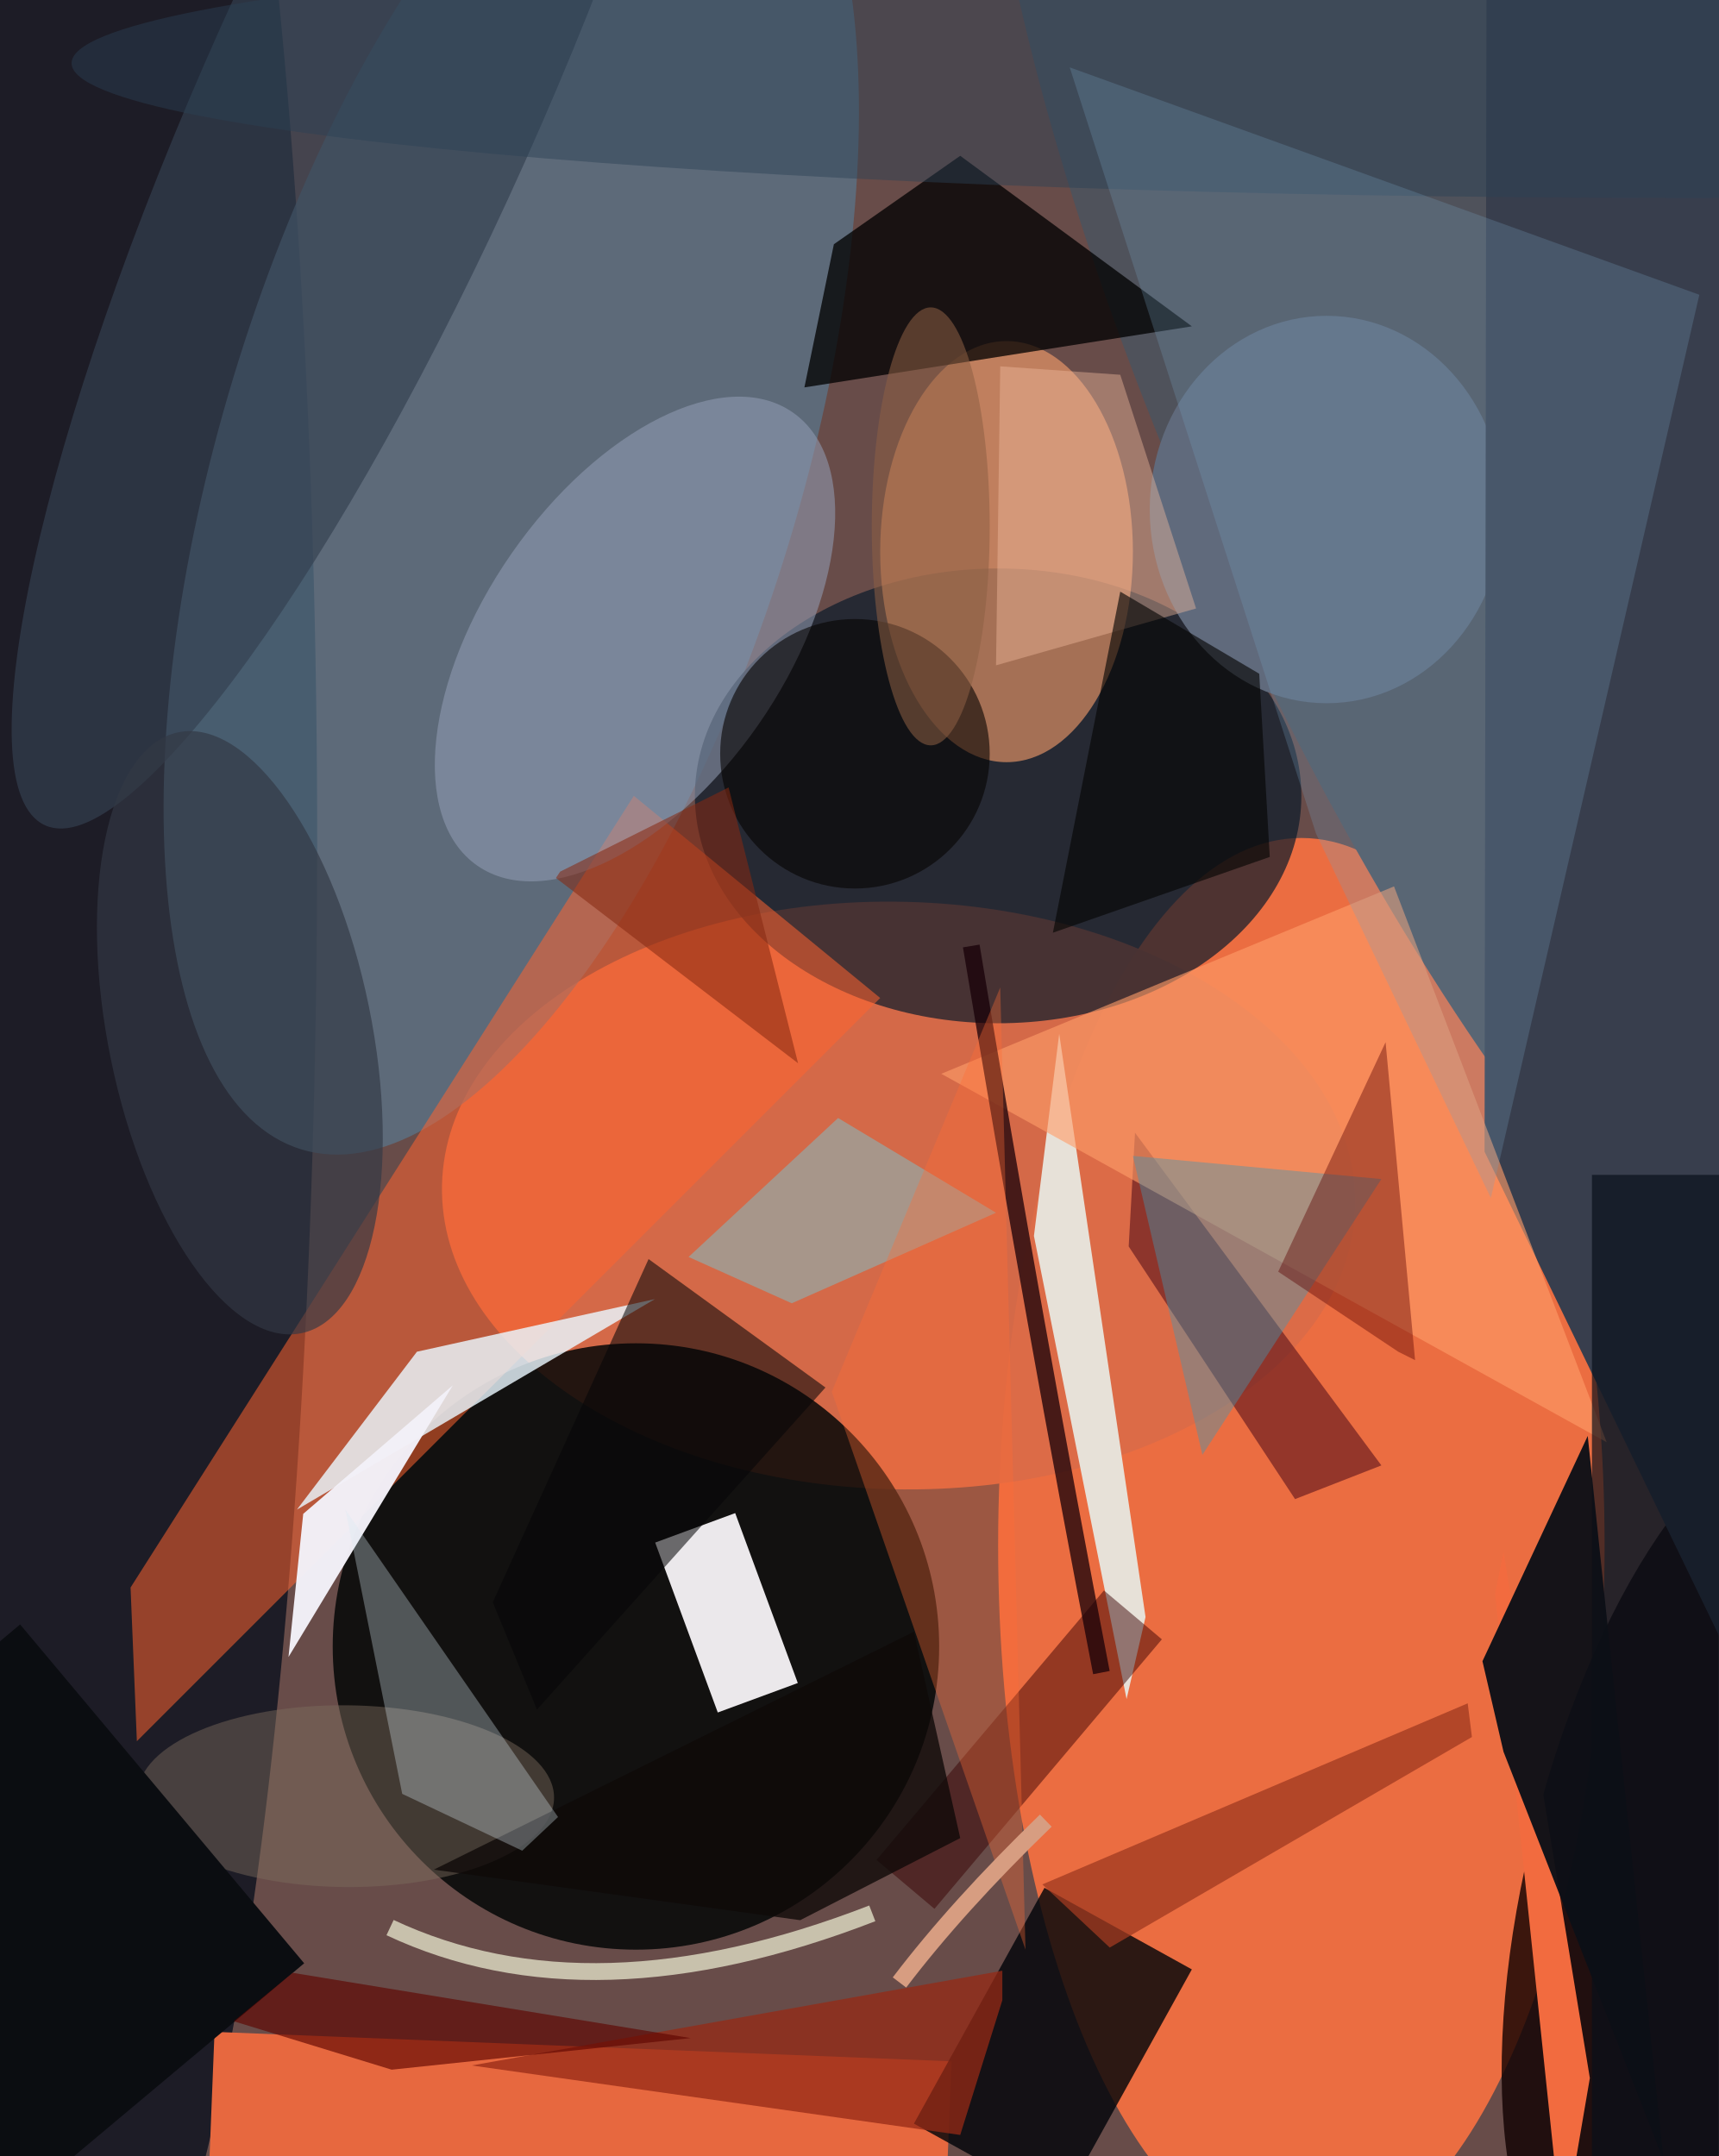
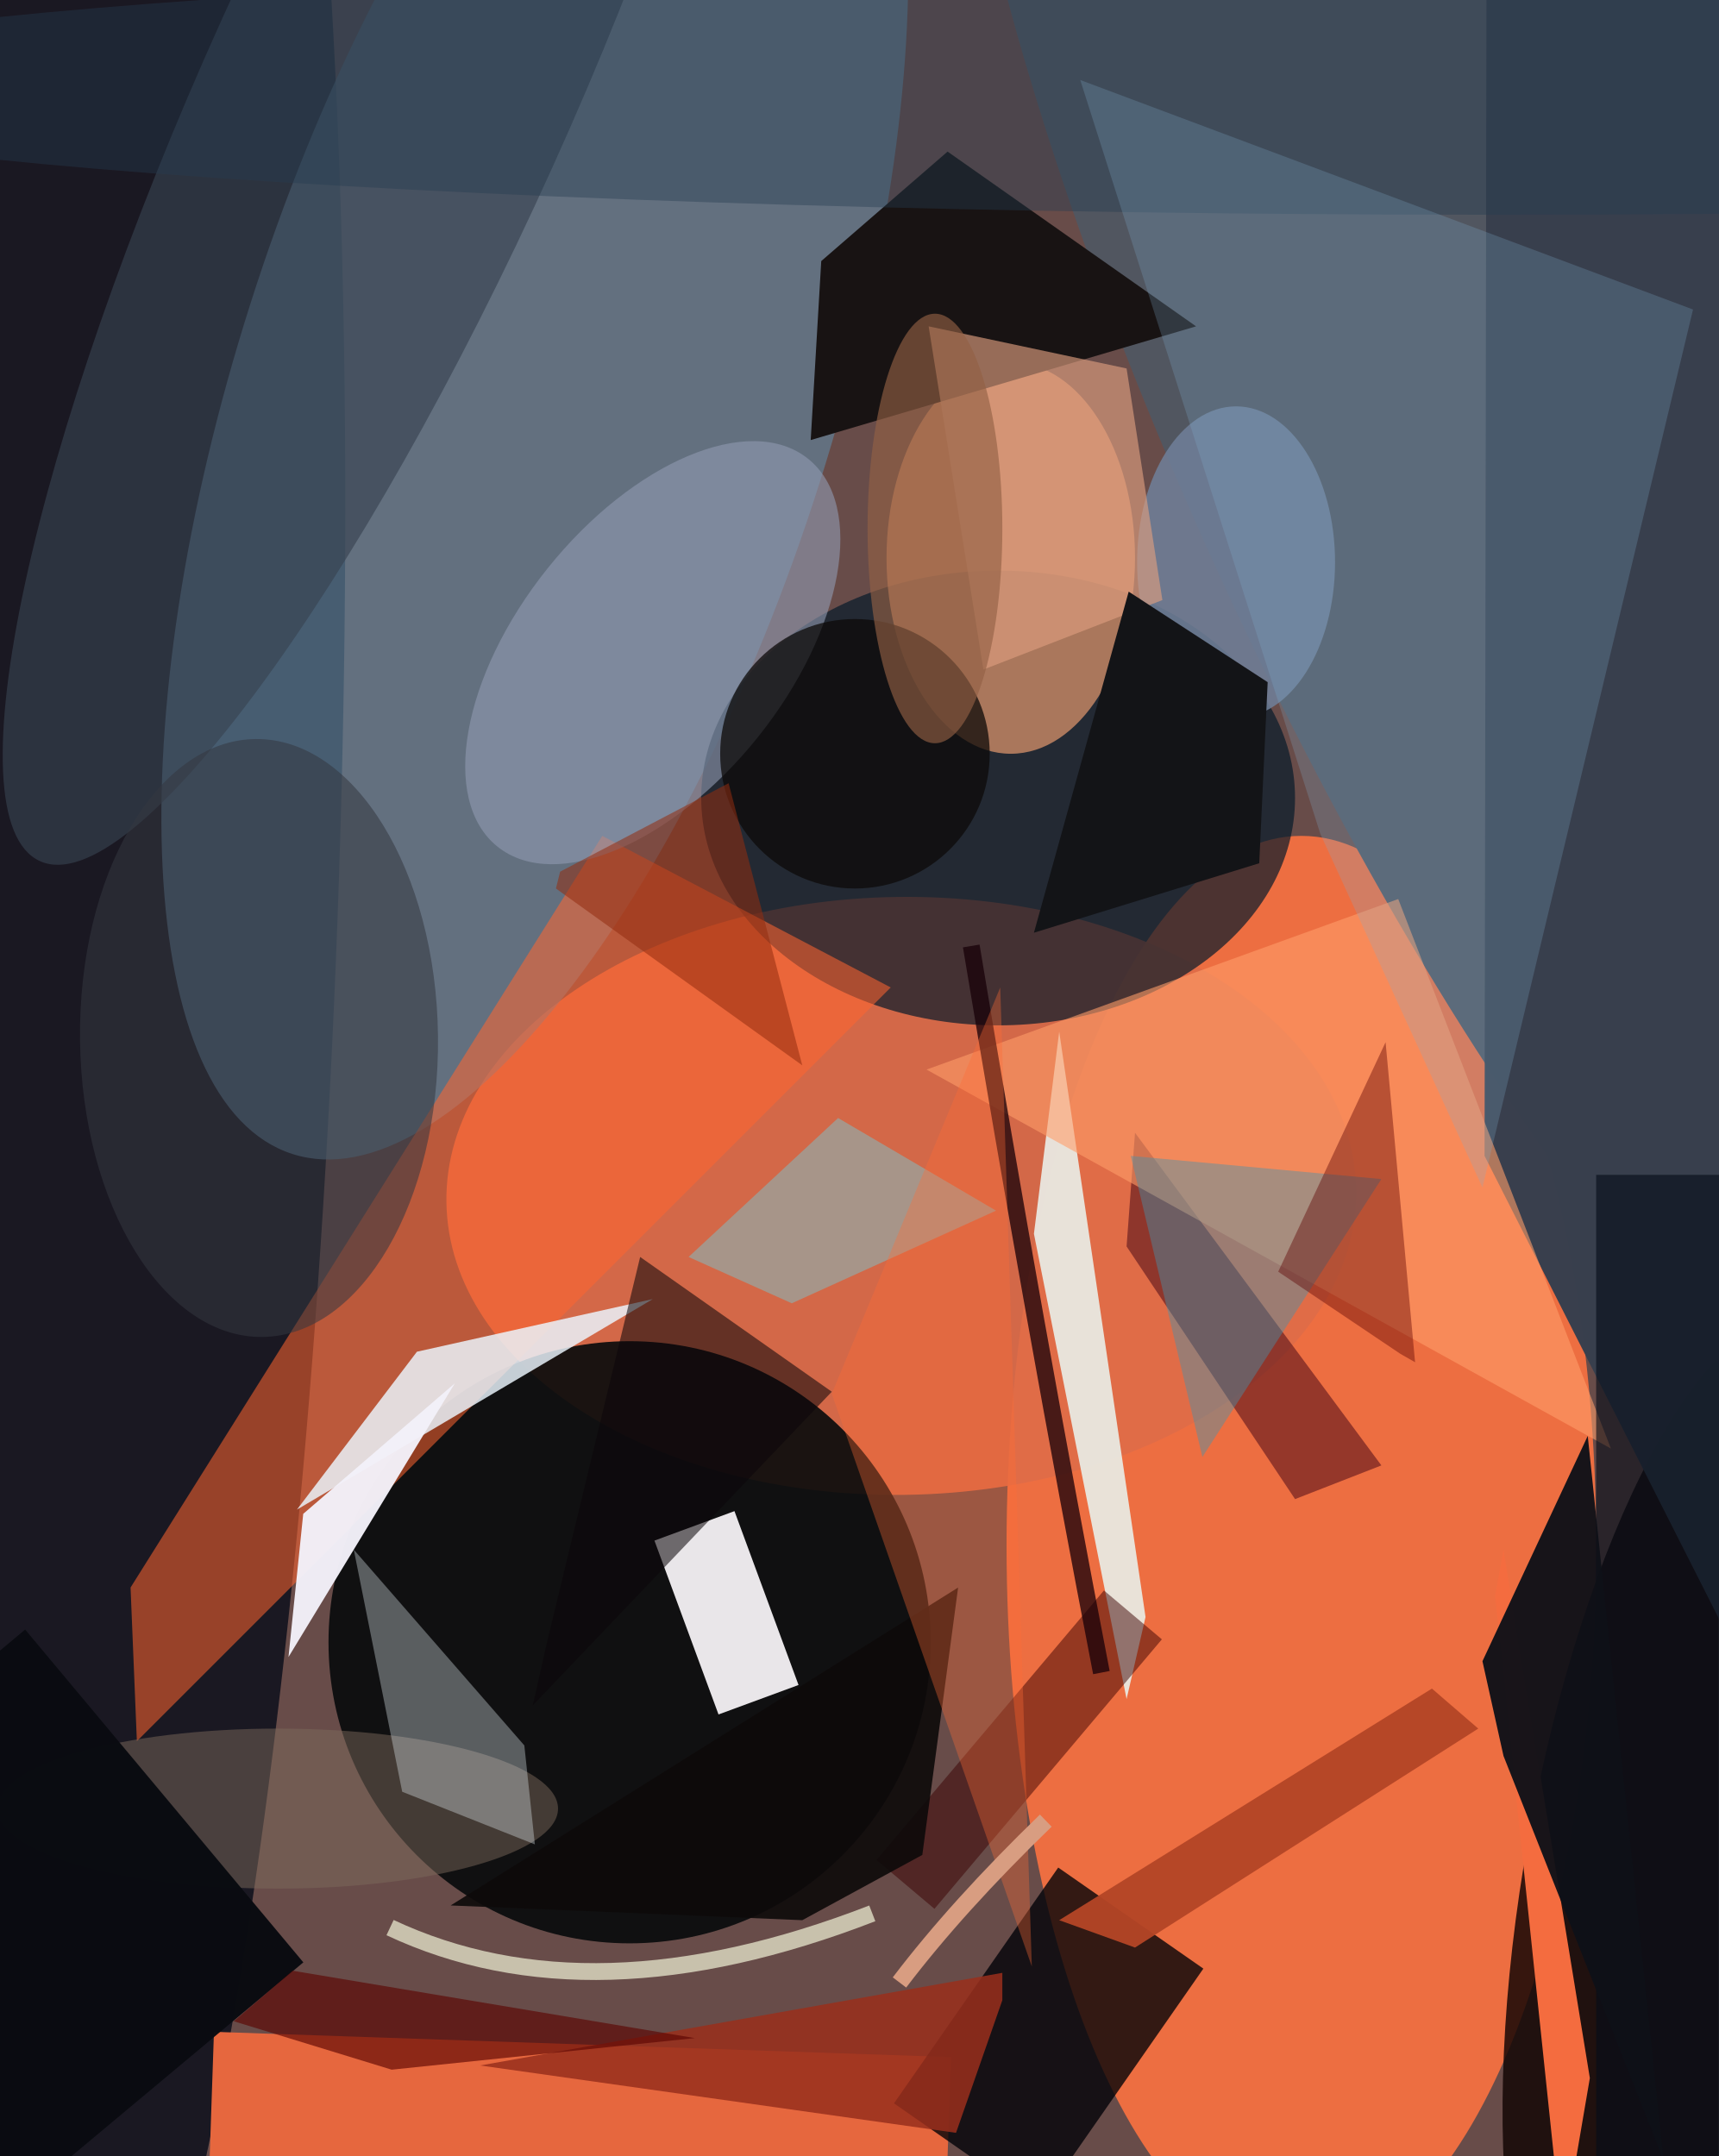
<svg xmlns="http://www.w3.org/2000/svg" width="816" height="1024" viewBox="0 0 204 256">
  <rect width="204" height="256" fill="#684c49" />
-   <ellipse cx="154.5" cy="183.5" rx="36" ry="84" fill="#eb6d41" />
-   <ellipse cx="106.683" cy="141.955" rx="54.222" ry="34.882" transform="rotate(181.366 106.683 141.955)" fill="#da6b48" fill-opacity="0.937" />
-   <ellipse cx="10.731" cy="101.062" rx="180.413" ry="26.926" transform="rotate(90.04 10.731 101.062)" fill="#1d1c26" />
-   <circle cx="75.5" cy="195.5" r="36" fill="#030707" fill-opacity="0.843" />
-   <ellipse cx="203" cy="221.583" rx="21.32" ry="54.17" transform="rotate(14.55 203 221.583)" fill="#0f0100" fill-opacity="0.8" />
-   <ellipse cx="60.699" cy="54.596" rx="34.408" ry="85.588" transform="rotate(16.911 60.699 54.596)" fill="#58768b" fill-opacity="0.725" />
-   <polygon points="94.716,199.837 85.216,203.337 77.784,183.163 87.284,179.663" fill="#ebe8eb" />
-   <ellipse cx="178.424" cy="51.625" rx="126.532" ry="37.748" transform="rotate(65.889 178.424 51.625)" fill="#4f525b" fill-opacity="0.992" />
-   <ellipse cx="118.5" cy="94.5" rx="36" ry="27" fill="#0b1b2a" fill-opacity="0.698" />
-   <ellipse cx="119.5" cy="65.5" rx="15" ry="25" fill="#ffa36e" fill-opacity="0.584" />
-   <polygon points="104.5,118.5 75.25,94.5 15.5,188.5 16.25,206.75" fill="#ff642f" fill-opacity="0.537" />
-   <polygon points="112.03,268.241 24.53,264.741 25.47,241.259 112.97,244.759" fill="#e7683f" />
-   <polygon points="35.25,179.25 77.75,154.25 49.5,160.5" fill="#eaf7ff" fill-opacity="0.812" />
-   <polygon points="141.499,233.843 125.999,261.843 108.501,252.157 124.001,224.157" fill="#000409" fill-opacity="0.812" />
-   <polygon points="136,192 125.75,122.75 122.75,146.75 133.75,201.75" fill="#e7e1d8" />
-   <polygon points="141.5,38.75 114,18.5 99,29 95.5,46" fill="#000001" fill-opacity="0.757" />
-   <ellipse cx="75.39" cy="75.876" rx="17.83" ry="32.782" transform="rotate(214.838 75.39 75.876)" fill="#919cb3" fill-opacity="0.565" />
-   <ellipse cx="157.5" cy="60.5" rx="21" ry="23" fill="#606a7c" />
-   <polygon points="215,216.75 176.25,136.75 176.5,-15.5 219,-15.5" fill="#383e4d" />
-   <ellipse cx="44.295" cy="11.14" rx="95.185" ry="19.752" transform="rotate(114.143 44.295 11.14)" fill="#344050" fill-opacity="0.675" />
-   <ellipse cx="41.064" cy="213.274" rx="24.715" ry="10.791" transform="rotate(0.481 41.064 213.274)" fill="#7d6d5e" fill-opacity="0.451" />
-   <polygon points="36,179.75 53.75,164.5 34.25,196.75" fill="#f2f0f7" fill-opacity="0.976" />
-   <polygon points="104.061,220.848 131.061,188.848 137.939,194.652 110.939,226.652" fill="#360000" fill-opacity="0.482" />
-   <polygon points="58.5,190.25 63.75,203 98,164.75 77,149.5" fill="#070708" fill-opacity="0.561" />
+   <ellipse cx="154.5" cy="183.5" rx="35" ry="84.25" fill="#ed6e41" fill-opacity="0.992" />
+   <ellipse cx="107" cy="142" rx="54.005" ry="35.5" transform="rotate(179.204 107 142)" fill="#df6c48" fill-opacity="0.902" />
+   <ellipse cx="12.5" cy="103.5" rx="193.109" ry="27.75" transform="rotate(91.929 12.5 103.5)" fill="#1b1923" fill-opacity="0.996" />
+   <circle cx="74.75" cy="195" r="35.75" fill="#070a0b" fill-opacity="0.906" />
+   <ellipse cx="202.25" cy="221.75" rx="21.086" ry="66.25" transform="rotate(10.244 202.25 221.75)" fill="#120504" fill-opacity="0.835" />
+   <ellipse cx="63.5" cy="46.75" rx="35.421" ry="94.75" transform="rotate(17.668 63.5 46.75)" fill="#60849d" fill-opacity="0.647" />
+   <polygon points="94.803,200.072 85.303,203.572 77.697,182.928 87.197,179.428" fill="#e9e6e9" />
+   <ellipse cx="177.25" cy="52.75" rx="135.479" ry="36" transform="rotate(65.469 177.25 52.75)" fill="#515660" />
+   <ellipse cx="118.5" cy="94.75" rx="35.25" ry="27" fill="#071a2a" fill-opacity="0.698" />
+   <ellipse cx="120" cy="66.25" rx="14.75" ry="23.25" fill="#ffa775" fill-opacity="0.616" />
+   <polygon points="105.75,117.25 71.5,99.25 15.5,188.5 16.25,206.75" fill="#ff6530" fill-opacity="0.549" />
+   <polygon points="112.097,267.743 24.597,264.743 25.403,241.257 112.903,244.257" fill="#e6673e" />
+   <polygon points="35.25,179.25 77.5,154.25 49.5,160.5" fill="#ebf6ff" fill-opacity="0.824" />
+   <polygon points="142.866,233.751 123.366,261.751 106.134,249.749 125.634,221.749" fill="#000207" fill-opacity="0.784" />
+   <polygon points="136,192 125.75,122.5 122.75,146.5 133.75,201.75" fill="#e8e7e0" fill-opacity="0.949" />
+   <polygon points="142,38.75 112.5,18 97.5,31 96.25,52.25" fill="#181313" />
+   <ellipse cx="77.5" cy="77.5" rx="16.008" ry="29.5" transform="rotate(218.66 77.5 77.5)" fill="#9099b0" fill-opacity="0.608" />
+   <ellipse cx="146.75" cy="66.75" rx="11.75" ry="18.5" fill="#6f7e97" fill-opacity="0.878" />
+   <polygon points="216,215.75 176.25,137.25 176.5,-15.5 219,-15.5" fill="#383f4d" fill-opacity="0.992" />
+   <ellipse cx="46" cy="11" rx="100.141" ry="21.5" transform="rotate(114.326 46 11)" fill="#374251" fill-opacity="0.639" />
+   <ellipse cx="33" cy="214.75" rx="33.25" ry="9.5" fill="#7f6c5d" fill-opacity="0.478" />
+   <polygon points="36,179.75 54,164.25 34.25,196.75" fill="#f3f1f9" fill-opacity="0.965" />
+   <polygon points="104.061,220.848 131.061,188.848 137.939,194.652 110.939,226.652" fill="#390000" fill-opacity="0.494" />
+   <polygon points="65,194.75 63.25,202.5 98.75,165.25 76,149.25" fill="#0b0709" fill-opacity="0.557" />
  <path d="M46.309 228.88 Q70.223 240.111 103.559 227.189" fill="none" stroke="#c8c1ac" stroke-width="2" />
-   <polygon points="153.75,178 164,174 134.75,134.5 134,148" fill="#470616" fill-opacity="0.529" />
-   <polygon points="111.75,127.5 165.5,105.25 190.75,171.25" fill="#ff9d69" fill-opacity="0.612" />
-   <polygon points="177.5,189.25 178.5,184.25 188.75,246.75 185.5,265.75" fill="#f26b3f" />
-   <rect x="189" y="139.5" width="19" height="120.5" fill="#080f1a" fill-opacity="0.675" />
-   <path d="M130.76 198.601 Q122.857 157.754 115.309 112.322" fill="none" stroke="#180009" stroke-opacity="0.757" stroke-width="2" />
-   <polygon points="-31.613,221.383 2.387,192.883 36.113,233.117 2.113,261.617" fill="#0b0d11" fill-opacity="0.996" />
-   <polygon points="95,228 114,218.25 108.5,193.75 51.5,222" fill="#0f0a08" fill-opacity="0.792" />
-   <polygon points="81.75,149.25 94,154.75 118.25,144 99.5,132.75" fill="#90adab" fill-opacity="0.659" />
-   <polygon points="56,245.25 114,253.5 119,237.5 119,234" fill="#962a16" fill-opacity="0.749" />
-   <ellipse cx="28.476" cy="122.627" rx="15.633" ry="36.415" transform="rotate(348.439 28.476 122.627)" fill="#323944" fill-opacity="0.663" />
-   <ellipse cx="200.5" cy="7.5" rx="192" ry="16" fill="#2a4256" fill-opacity="0.451" />
-   <polygon points="176,197.25 178.5,208 197.5,256.5 188.5,170.5" fill="#0c0f16" fill-opacity="0.957" />
-   <polygon points="118.75,117.25 121.75,231.5 98.75,165.25" fill="#ff6c34" fill-opacity="0.345" />
-   <polygon points="201.75,35 177,142.25 156.25,99 127,8" fill="#77a1bd" fill-opacity="0.259" />
-   <polygon points="47.75,213 62,219.75 66.25,215.75 41,179.25" fill="#d9eaf3" fill-opacity="0.318" />
-   <polygon points="142.75,172.75 164,140 134.5,137.25" fill="#4695af" fill-opacity="0.424" />
-   <polygon points="123.75,223.75 174.25,202.25 174.75,206.25 131.75,231.25" fill="#9f3a20" fill-opacity="0.753" />
-   <polygon points="151.75,151 166,160.5 168,161.5 164.5,123.75" fill="#5b0000" fill-opacity="0.408" />
-   <polygon points="133,44.5 142,72.25 118.25,79 118.75,43.5" fill="#f0b99e" fill-opacity="0.42" />
-   <circle cx="101.5" cy="89.5" r="16" fill="#060300" fill-opacity="0.592" />
-   <polygon points="133,70.25 125,110.75 150.75,101.75 149.5,80" fill="#050504" fill-opacity="0.627" />
-   <polygon points="27.75,240 46.5,245.75 82,242 34.75,234.25" fill="#5f0501" fill-opacity="0.647" />
-   <ellipse cx="110.5" cy="62.5" rx="7" ry="26" fill="#8c5f44" fill-opacity="0.549" />
-   <path d="M106.788 235.394 Q113.68 226.323 124.157 216.178" fill="none" stroke="#d79d81" stroke-width="2" />
-   <polygon points="66.5,103.5 66,104.25 94.75,126.25 86.5,93.5" fill="#872912" fill-opacity="0.553" />
+   <polygon points="153.75,178 164,174 134.75,134.5 133.75,148" fill="#470615" fill-opacity="0.529" />
+   <polygon points="110,127 166,106.75 191.25,172" fill="#ff9d6a" fill-opacity="0.592" />
+   <polygon points="177.5,189.5 178.5,184 188.75,246.75 185.5,265.75" fill="#f46c3f" />
+   <rect x="189.5" y="139.5" width="18.5" height="120.5" fill="#060e19" fill-opacity="0.627" />
+   <path d="M130.76 198.601 Q122.857 157.754 115.309 112.322" fill="none" stroke="#180009" stroke-opacity="0.761" stroke-width="2" />
+   <polygon points="-30.514,221.492 2.986,193.492 36.014,233.008 2.514,261.008" fill="#0a0c11" fill-opacity="0.98" />
+   <polygon points="95.25,228 109.5,220.25 113.75,188.5 53.5,226.25" fill="#0e0a0a" fill-opacity="0.914" />
+   <polygon points="81.75,149.25 94,154.75 118.25,143.75 99.5,132.75" fill="#9ba29b" fill-opacity="0.784" />
+   <polygon points="57,245.25 113.5,253.25 119,237.5 119,234.25" fill="#992f1c" fill-opacity="0.859" />
+   <ellipse cx="30.75" cy="123.25" rx="21.251" ry="35.5" transform="rotate(359.326 30.75 123.25)" fill="#343841" fill-opacity="0.549" />
+   <ellipse cx="177.5" cy="10.5" rx="215.25" ry="15" fill="#263c50" fill-opacity="0.404" />
+   <polygon points="176,197.25 178.5,208.5 197.5,256.5 188.5,170.5" fill="#0e1017" fill-opacity="0.957" />
+   <polygon points="118.75,117.25 122.5,233.5 98.75,165.5" fill="#ff6d34" fill-opacity="0.345" />
+   <polygon points="201,36.75 176,141 156.75,99 128.25,9.5" fill="#80afcf" fill-opacity="0.243" />
+   <polygon points="47.75,212.75 63.5,219 62.25,207.25 42,184" fill="#edfaff" fill-opacity="0.333" />
+   <polygon points="142.75,173 164,140 134.25,137.25" fill="#4592ac" fill-opacity="0.431" />
+   <polygon points="125.75,228 170,200.5 175.5,205.25 134.75,231.25" fill="#b44526" fill-opacity="0.957" />
+   <polygon points="151.75,151 166.25,160.75 168,161.75 164.5,123.75" fill="#5c0000" fill-opacity="0.412" />
+   <polygon points="133.75,43.75 138,71.25 116.75,79.5 110.25,38.75" fill="#dc9e7f" fill-opacity="0.643" />
+   <circle cx="101.5" cy="89.5" r="16" fill="#0d0a09" fill-opacity="0.745" />
+   <polygon points="134,70.25 122.75,110.75 149.5,102.5 150.5,81" fill="#131417" />
+   <polygon points="27.75,240 46.5,245.75 82.5,242 34.75,234" fill="#5c0502" fill-opacity="0.643" />
+   <ellipse cx="111" cy="62.75" rx="8" ry="25.5" fill="#926145" fill-opacity="0.635" />
+   <path d="M106.788 235.394 Q113.68 226.323 124.157 216.178" fill="none" stroke="#d89d81" stroke-width="2" />
+   <polygon points="66.5,103.5 66,105.5 95.25,126.5 86.5,93" fill="#942c10" fill-opacity="0.545" />
</svg>
